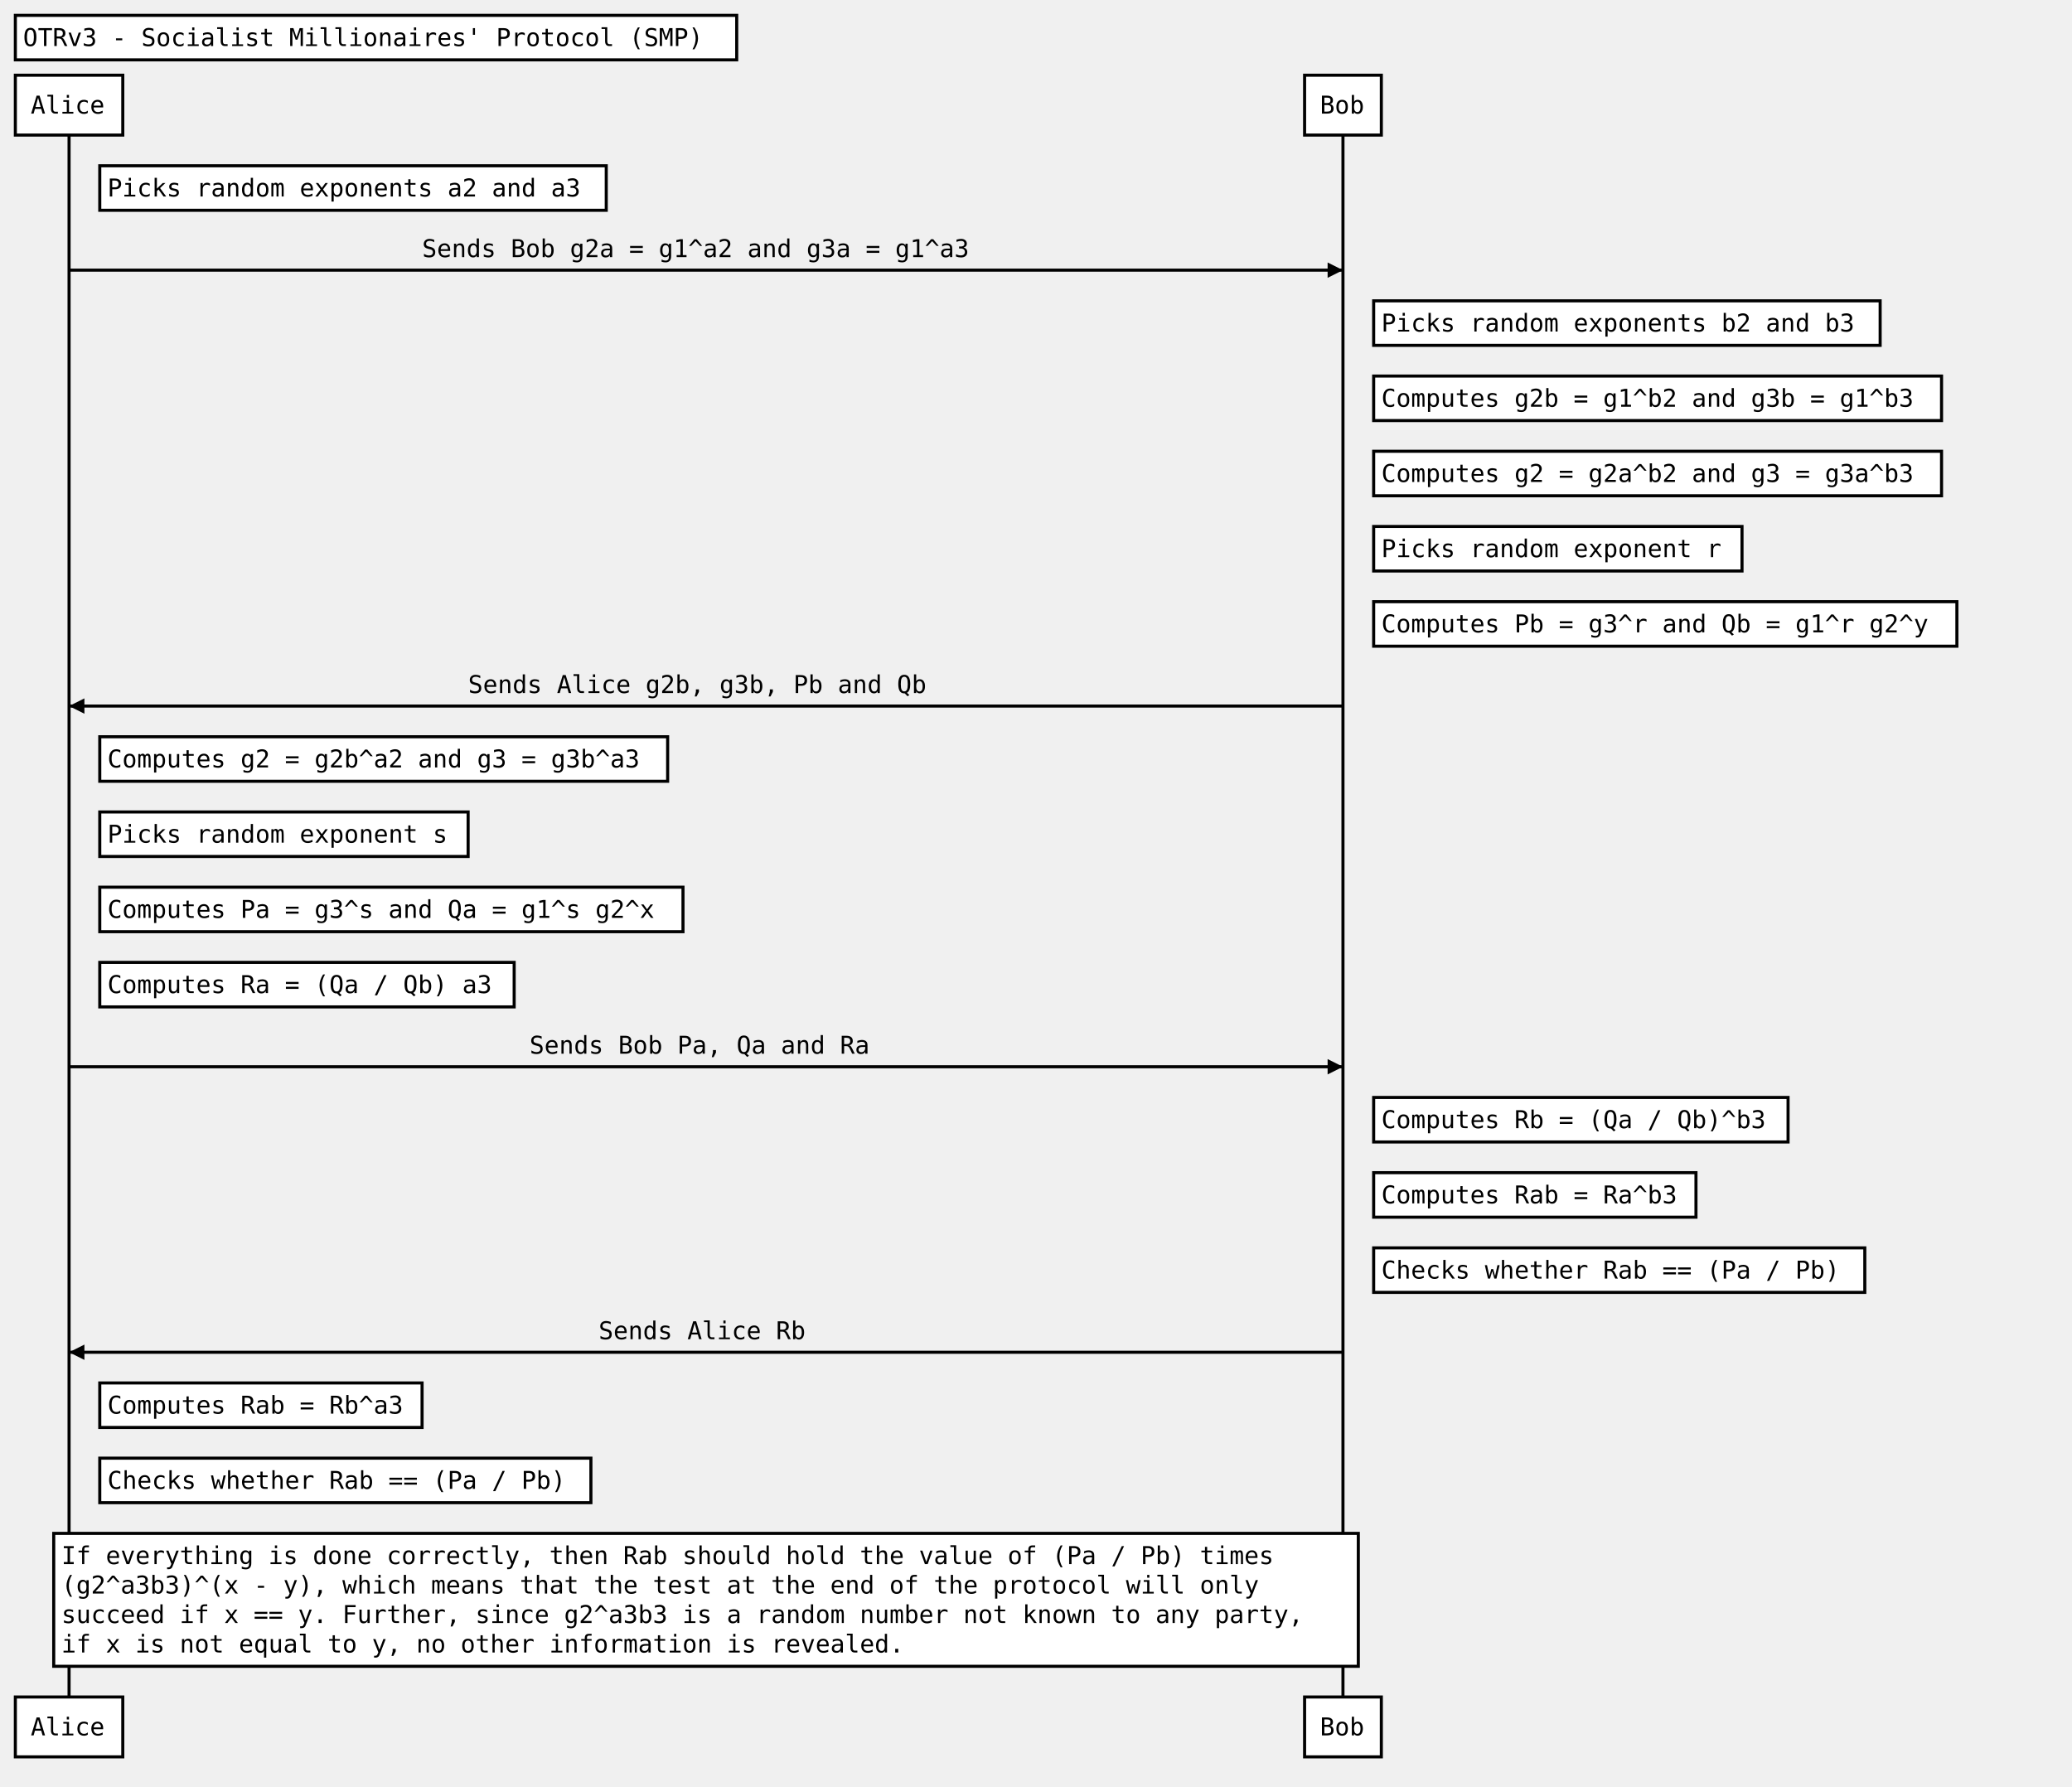
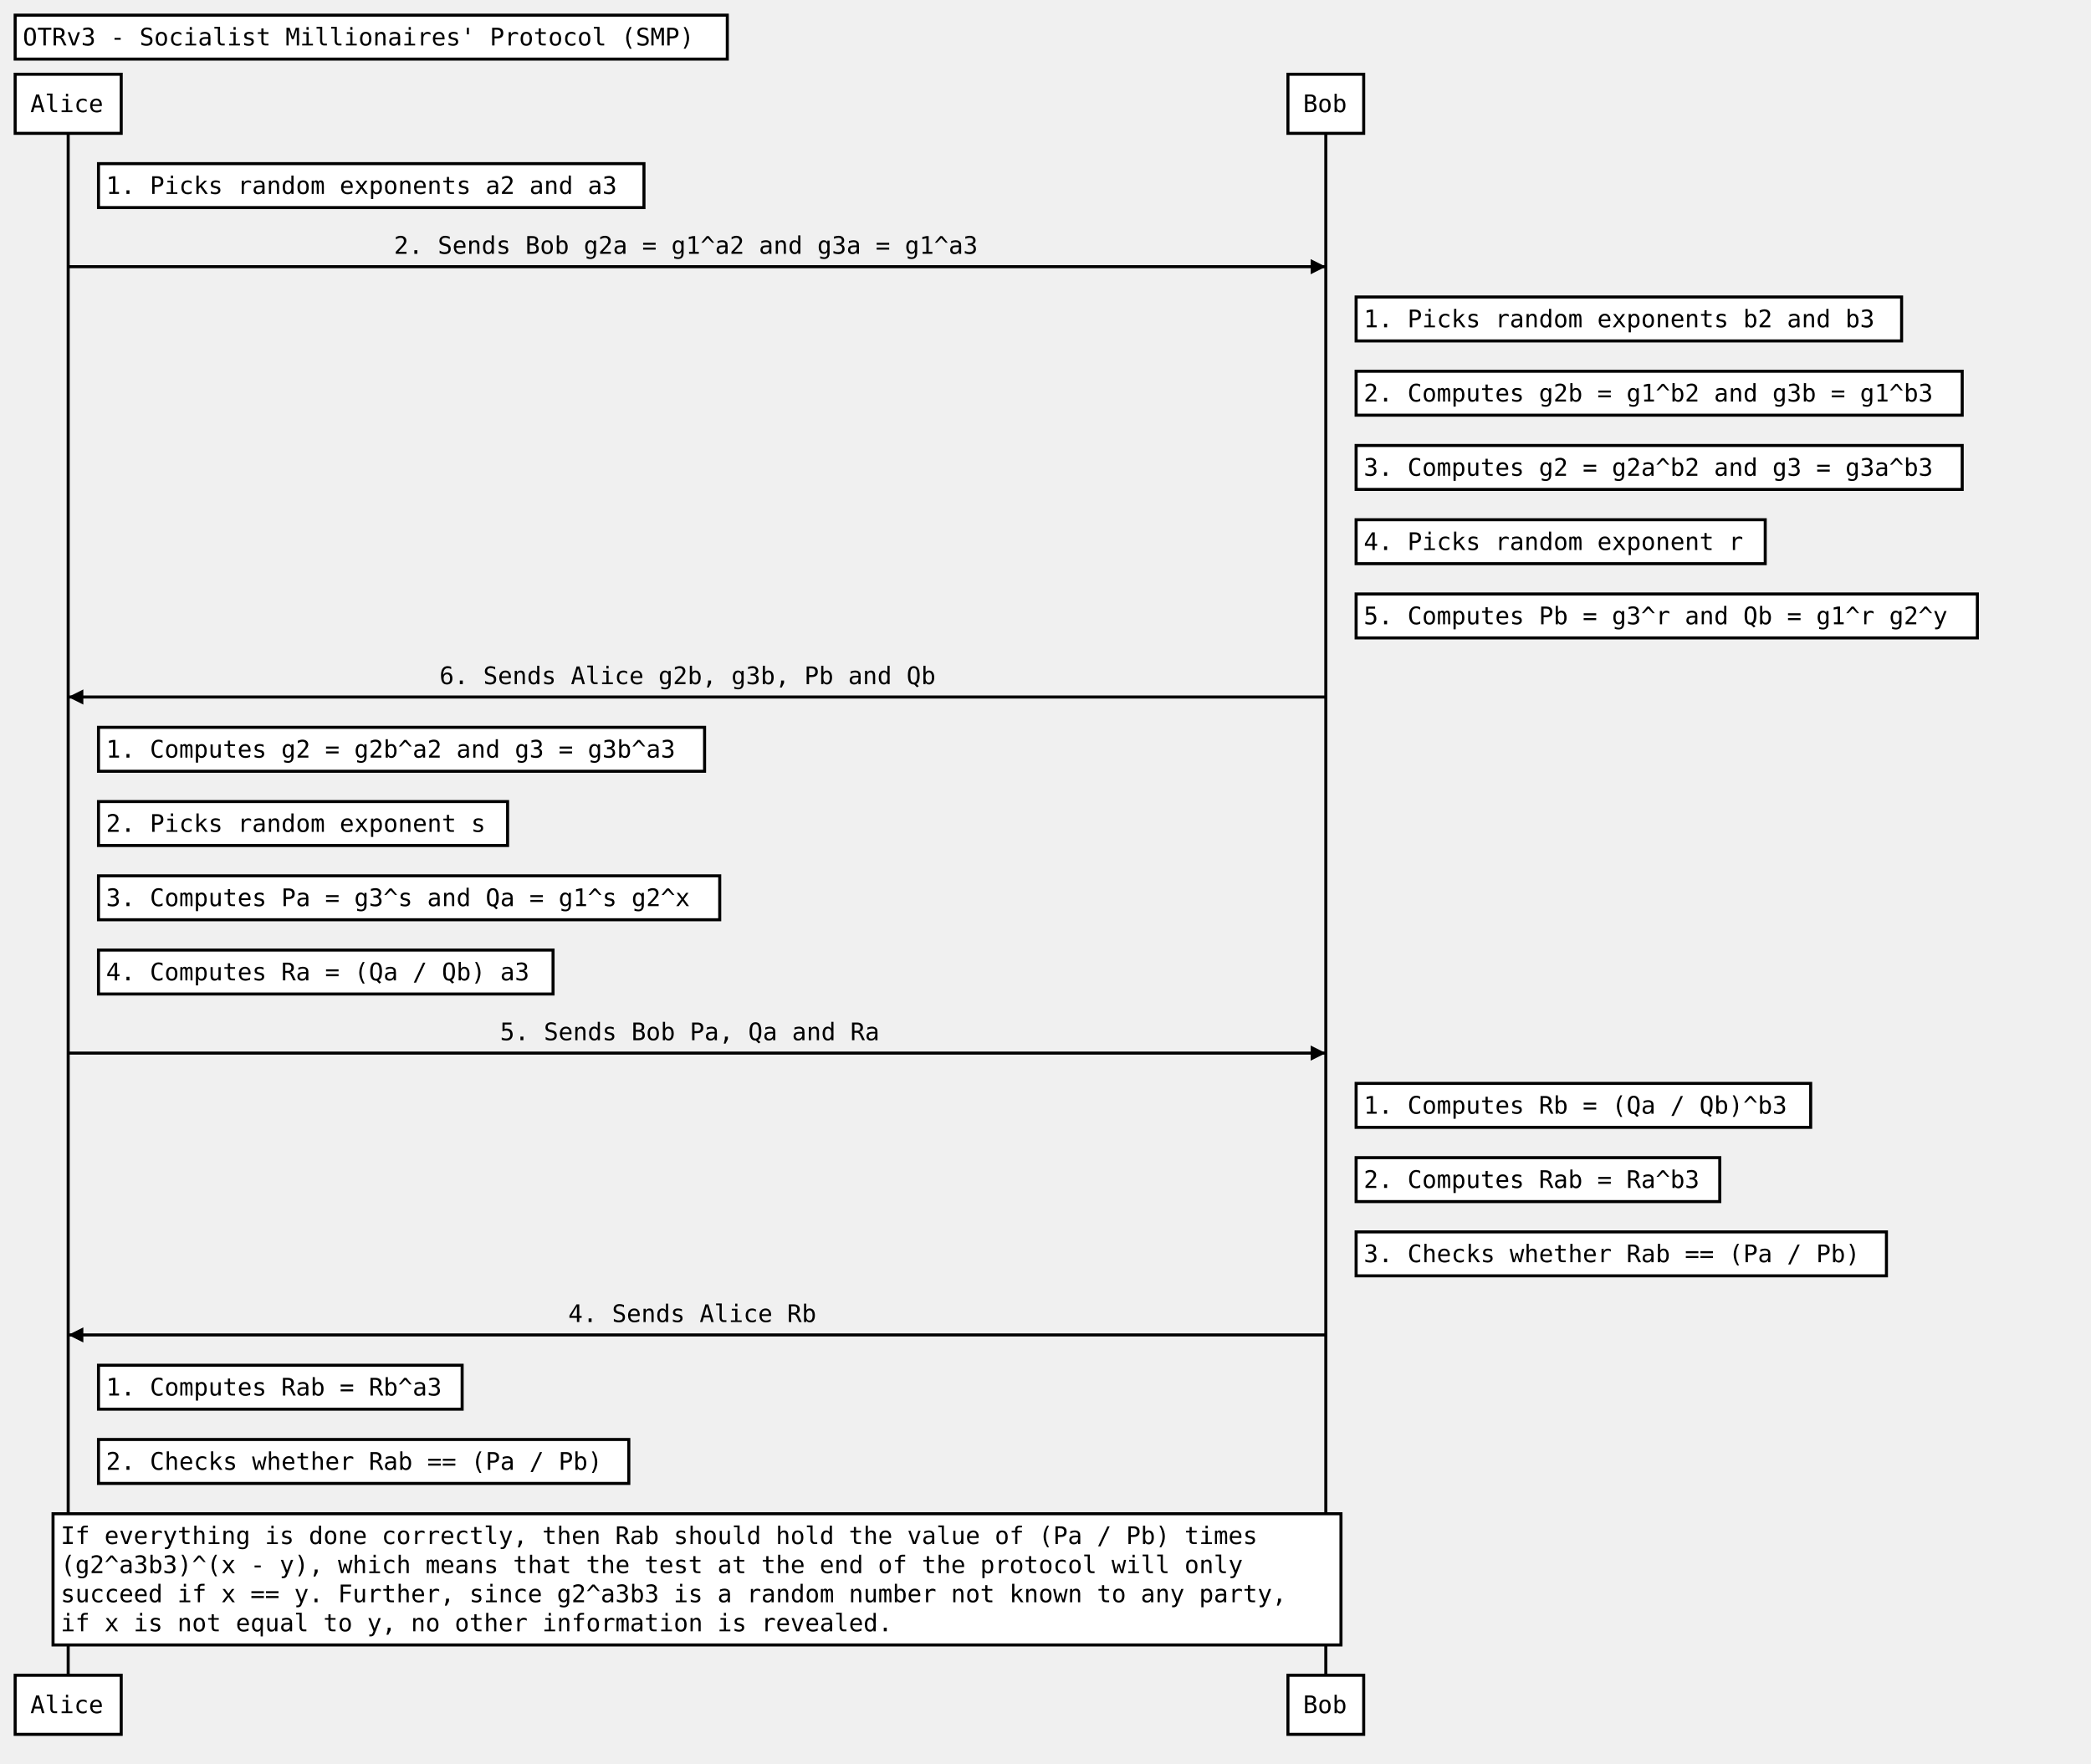
- <svg xmlns="http://www.w3.org/2000/svg" width="1350" height="1164">
+ <svg xmlns="http://www.w3.org/2000/svg" width="1380" height="1164">
  <source>title: OTRv3 - Socialist Millionaires' Protocol (SMP)

- Note right of Alice: Picks random exponents a2 and a3
- Alice-&gt;Bob: Sends Bob g2a = g1^a2 and g3a = g1^a3
+ Note right of Alice: 1. Picks random exponents a2 and a3
+ Alice-&gt;Bob: 2. Sends Bob g2a = g1^a2 and g3a = g1^a3

- Note right of Bob: Picks random exponents b2 and b3
- Note right of Bob: Computes g2b = g1^b2 and g3b = g1^b3
- Note right of Bob: Computes g2 = g2a^b2 and g3 = g3a^b3
- Note right of Bob: Picks random exponent r
- Note right of Bob: Computes Pb = g3^r and Qb = g1^r g2^y
- Bob-&gt;Alice: Sends Alice g2b, g3b, Pb and Qb
+ Note right of Bob: 1. Picks random exponents b2 and b3
+ Note right of Bob: 2. Computes g2b = g1^b2 and g3b = g1^b3
+ Note right of Bob: 3. Computes g2 = g2a^b2 and g3 = g3a^b3
+ Note right of Bob: 4. Picks random exponent r
+ Note right of Bob: 5. Computes Pb = g3^r and Qb = g1^r g2^y
+ Bob-&gt;Alice: 6. Sends Alice g2b, g3b, Pb and Qb

- Note right of Alice: Computes g2 = g2b^a2 and g3 = g3b^a3
- Note right of Alice: Picks random exponent s
- Note right of Alice: Computes Pa = g3^s and Qa = g1^s g2^x
- Note right of Alice: Computes Ra = (Qa / Qb) a3
- Alice-&gt;Bob: Sends Bob Pa, Qa and Ra
+ Note right of Alice: 1. Computes g2 = g2b^a2 and g3 = g3b^a3
+ Note right of Alice: 2. Picks random exponent s
+ Note right of Alice: 3. Computes Pa = g3^s and Qa = g1^s g2^x
+ Note right of Alice: 4. Computes Ra = (Qa / Qb) a3
+ Alice-&gt;Bob: 5. Sends Bob Pa, Qa and Ra

- Note right of Bob: Computes Rb = (Qa / Qb)^b3
- Note right of Bob: Computes Rab = Ra^b3
- Note right of Bob: Checks whether Rab == (Pa / Pb)
- Bob-&gt;Alice: Sends Alice Rb
+ Note right of Bob: 1. Computes Rb = (Qa / Qb)^b3
+ Note right of Bob: 2. Computes Rab = Ra^b3
+ Note right of Bob: 3. Checks whether Rab == (Pa / Pb)
+ Bob-&gt;Alice: 4. Sends Alice Rb

- Note right of Alice: Computes Rab = Rb^a3
- Note right of Alice: Checks whether Rab == (Pa / Pb)
+ Note right of Alice: 1. Computes Rab = Rb^a3
+ Note right of Alice: 2. Checks whether Rab == (Pa / Pb)

- Note over Alice, Bob: If everything is done correctly, then Rab should hold the value of (Pa / Pb) times \n (g2^a3b3)^(x - y), which means that the test at the end of the protocol will only \n succeed if x == y. Further, since g2^a3b3 is a random number not known to any party, \n if x is not equal to y, no other information is revealed.
- </source>
+ Note over Alice, Bob: If everything is done correctly, then Rab should hold the value of (Pa / Pb) times \n (g2^a3b3)^(x - y), which means that the test at the end of the protocol will only \n succeed if x == y. Further, since g2^a3b3 is a random number not known to any party, \n if x is not equal to y, no other information is revealed.</source>
  <defs>
    <marker viewBox="0 0 5 5" markerWidth="5" markerHeight="5" orient="auto" refX="5" refY="2.5" id="markerArrowBlock">
      <path d="M 0 0 L 5 2.5 L 0 5 z" />
    </marker>
    <marker viewBox="0 0 9.6 16" markerWidth="4" markerHeight="16" orient="auto" refX="9.6" refY="8" id="markerArrowOpen">
      <path d="M 9.6,8 1.92,16 0,13.7 5.76,8 0,2.286 1.92,0 9.6,8 z" />
    </marker>
  </defs>
  <g class="title">
    <rect x="10" y="10" width="470" height="29" style="stroke-width: 2;" stroke="#000000" fill="#ffffff" />
    <text x="15" y="30" style="font-size: 16px; font-family: Andale Mono, monospace;">
      <tspan x="15">OTRv3 - Socialist Millionaires' Protocol (SMP)</tspan>
    </text>
  </g>
  <g class="actor">
    <rect x="10" y="49" width="70" height="39" style="stroke-width: 2;" stroke="#000000" fill="#ffffff" />
    <text x="20" y="74" style="font-size: 16px; font-family: Andale Mono, monospace;">
      <tspan x="20">Alice</tspan>
    </text>
  </g>
  <g class="actor">
    <rect x="10" y="1105.6" width="70" height="39" style="stroke-width: 2;" stroke="#000000" fill="#ffffff" />
    <text x="20" y="1130.6" style="font-size: 16px; font-family: Andale Mono, monospace;">
      <tspan x="20">Alice</tspan>
    </text>
  </g>
  <line x1="45" x2="45" y1="88" y2="1105.6" style="stroke-width: 2;" stroke="#000000" fill="none" />
  <g class="actor">
    <rect x="850" y="49" width="50" height="39" style="stroke-width: 2;" stroke="#000000" fill="#ffffff" />
    <text x="860" y="74" style="font-size: 16px; font-family: Andale Mono, monospace;">
      <tspan x="860">Bob</tspan>
    </text>
  </g>
  <g class="actor">
    <rect x="850" y="1105.6" width="50" height="39" style="stroke-width: 2;" stroke="#000000" fill="#ffffff" />
    <text x="860" y="1130.6" style="font-size: 16px; font-family: Andale Mono, monospace;">
      <tspan x="860">Bob</tspan>
    </text>
  </g>
  <line x1="875" x2="875" y1="88" y2="1105.6" style="stroke-width: 2;" stroke="#000000" fill="none" />
  <g class="note">
-     <rect x="65" y="108" width="330" height="29" style="stroke-width: 2;" stroke="#000000" fill="#ffffff" />
+     <rect x="65" y="108" width="360" height="29" style="stroke-width: 2;" stroke="#000000" fill="#ffffff" />
    <text x="70" y="128" style="font-size: 16px; font-family: Andale Mono, monospace;">
-       <tspan x="70">Picks random exponents a2 and a3</tspan>
+       <tspan x="70">1. Picks random exponents a2 and a3</tspan>
    </text>
  </g>
  <g class="signal">
-     <text x="275" y="167.5" style="font-size: 16px; font-family: Andale Mono, monospace;">
-       <tspan x="275">Sends Bob g2a = g1^a2 and g3a = g1^a3</tspan>
+     <text x="260" y="167.5" style="font-size: 16px; font-family: Andale Mono, monospace;">
+       <tspan x="260">2. Sends Bob g2a = g1^a2 and g3a = g1^a3</tspan>
    </text>
    <line x1="45" x2="875" y1="176" y2="176" style="stroke-width: 2; marker-end: url(&quot;#markerArrowBlock&quot;);" stroke="#000000" fill="none" />
  </g>
  <g class="note">
-     <rect x="895" y="196" width="330" height="29" style="stroke-width: 2;" stroke="#000000" fill="#ffffff" />
+     <rect x="895" y="196" width="360" height="29" style="stroke-width: 2;" stroke="#000000" fill="#ffffff" />
    <text x="900" y="216" style="font-size: 16px; font-family: Andale Mono, monospace;">
-       <tspan x="900">Picks random exponents b2 and b3</tspan>
+       <tspan x="900">1. Picks random exponents b2 and b3</tspan>
    </text>
  </g>
  <g class="note">
-     <rect x="895" y="245" width="370" height="29" style="stroke-width: 2;" stroke="#000000" fill="#ffffff" />
+     <rect x="895" y="245" width="400" height="29" style="stroke-width: 2;" stroke="#000000" fill="#ffffff" />
    <text x="900" y="265" style="font-size: 16px; font-family: Andale Mono, monospace;">
-       <tspan x="900">Computes g2b = g1^b2 and g3b = g1^b3</tspan>
+       <tspan x="900">2. Computes g2b = g1^b2 and g3b = g1^b3</tspan>
    </text>
  </g>
  <g class="note">
-     <rect x="895" y="294" width="370" height="29" style="stroke-width: 2;" stroke="#000000" fill="#ffffff" />
+     <rect x="895" y="294" width="400" height="29" style="stroke-width: 2;" stroke="#000000" fill="#ffffff" />
    <text x="900" y="314" style="font-size: 16px; font-family: Andale Mono, monospace;">
-       <tspan x="900">Computes g2 = g2a^b2 and g3 = g3a^b3</tspan>
+       <tspan x="900">3. Computes g2 = g2a^b2 and g3 = g3a^b3</tspan>
    </text>
  </g>
  <g class="note">
-     <rect x="895" y="343" width="240" height="29" style="stroke-width: 2;" stroke="#000000" fill="#ffffff" />
+     <rect x="895" y="343" width="270" height="29" style="stroke-width: 2;" stroke="#000000" fill="#ffffff" />
    <text x="900" y="363" style="font-size: 16px; font-family: Andale Mono, monospace;">
-       <tspan x="900">Picks random exponent r</tspan>
+       <tspan x="900">4. Picks random exponent r</tspan>
    </text>
  </g>
  <g class="note">
-     <rect x="895" y="392" width="380" height="29" style="stroke-width: 2;" stroke="#000000" fill="#ffffff" />
+     <rect x="895" y="392" width="410" height="29" style="stroke-width: 2;" stroke="#000000" fill="#ffffff" />
    <text x="900" y="412" style="font-size: 16px; font-family: Andale Mono, monospace;">
-       <tspan x="900">Computes Pb = g3^r and Qb = g1^r g2^y</tspan>
+       <tspan x="900">5. Computes Pb = g3^r and Qb = g1^r g2^y</tspan>
    </text>
  </g>
  <g class="signal">
-     <text x="305" y="451.5" style="font-size: 16px; font-family: Andale Mono, monospace;">
-       <tspan x="305">Sends Alice g2b, g3b, Pb and Qb</tspan>
+     <text x="290" y="451.5" style="font-size: 16px; font-family: Andale Mono, monospace;">
+       <tspan x="290">6. Sends Alice g2b, g3b, Pb and Qb</tspan>
    </text>
    <line x1="875" x2="45" y1="460" y2="460" style="stroke-width: 2; marker-end: url(&quot;#markerArrowBlock&quot;);" stroke="#000000" fill="none" />
  </g>
  <g class="note">
-     <rect x="65" y="480" width="370" height="29" style="stroke-width: 2;" stroke="#000000" fill="#ffffff" />
+     <rect x="65" y="480" width="400" height="29" style="stroke-width: 2;" stroke="#000000" fill="#ffffff" />
    <text x="70" y="500" style="font-size: 16px; font-family: Andale Mono, monospace;">
-       <tspan x="70">Computes g2 = g2b^a2 and g3 = g3b^a3</tspan>
+       <tspan x="70">1. Computes g2 = g2b^a2 and g3 = g3b^a3</tspan>
    </text>
  </g>
  <g class="note">
-     <rect x="65" y="529" width="240" height="29" style="stroke-width: 2;" stroke="#000000" fill="#ffffff" />
+     <rect x="65" y="529" width="270" height="29" style="stroke-width: 2;" stroke="#000000" fill="#ffffff" />
    <text x="70" y="549" style="font-size: 16px; font-family: Andale Mono, monospace;">
-       <tspan x="70">Picks random exponent s</tspan>
+       <tspan x="70">2. Picks random exponent s</tspan>
    </text>
  </g>
  <g class="note">
-     <rect x="65" y="578" width="380" height="29" style="stroke-width: 2;" stroke="#000000" fill="#ffffff" />
+     <rect x="65" y="578" width="410" height="29" style="stroke-width: 2;" stroke="#000000" fill="#ffffff" />
    <text x="70" y="598" style="font-size: 16px; font-family: Andale Mono, monospace;">
-       <tspan x="70">Computes Pa = g3^s and Qa = g1^s g2^x</tspan>
+       <tspan x="70">3. Computes Pa = g3^s and Qa = g1^s g2^x</tspan>
    </text>
  </g>
  <g class="note">
-     <rect x="65" y="627" width="270" height="29" style="stroke-width: 2;" stroke="#000000" fill="#ffffff" />
+     <rect x="65" y="627" width="300" height="29" style="stroke-width: 2;" stroke="#000000" fill="#ffffff" />
    <text x="70" y="647" style="font-size: 16px; font-family: Andale Mono, monospace;">
-       <tspan x="70">Computes Ra = (Qa / Qb) a3</tspan>
+       <tspan x="70">4. Computes Ra = (Qa / Qb) a3</tspan>
    </text>
  </g>
  <g class="signal">
-     <text x="345" y="686.5" style="font-size: 16px; font-family: Andale Mono, monospace;">
-       <tspan x="345">Sends Bob Pa, Qa and Ra</tspan>
+     <text x="330" y="686.5" style="font-size: 16px; font-family: Andale Mono, monospace;">
+       <tspan x="330">5. Sends Bob Pa, Qa and Ra</tspan>
    </text>
    <line x1="45" x2="875" y1="695" y2="695" style="stroke-width: 2; marker-end: url(&quot;#markerArrowBlock&quot;);" stroke="#000000" fill="none" />
  </g>
  <g class="note">
-     <rect x="895" y="715" width="270" height="29" style="stroke-width: 2;" stroke="#000000" fill="#ffffff" />
+     <rect x="895" y="715" width="300" height="29" style="stroke-width: 2;" stroke="#000000" fill="#ffffff" />
    <text x="900" y="735" style="font-size: 16px; font-family: Andale Mono, monospace;">
-       <tspan x="900">Computes Rb = (Qa / Qb)^b3</tspan>
+       <tspan x="900">1. Computes Rb = (Qa / Qb)^b3</tspan>
    </text>
  </g>
  <g class="note">
-     <rect x="895" y="764" width="210" height="29" style="stroke-width: 2;" stroke="#000000" fill="#ffffff" />
+     <rect x="895" y="764" width="240" height="29" style="stroke-width: 2;" stroke="#000000" fill="#ffffff" />
    <text x="900" y="784" style="font-size: 16px; font-family: Andale Mono, monospace;">
-       <tspan x="900">Computes Rab = Ra^b3</tspan>
+       <tspan x="900">2. Computes Rab = Ra^b3</tspan>
    </text>
  </g>
  <g class="note">
-     <rect x="895" y="813" width="320" height="29" style="stroke-width: 2;" stroke="#000000" fill="#ffffff" />
+     <rect x="895" y="813" width="350" height="29" style="stroke-width: 2;" stroke="#000000" fill="#ffffff" />
    <text x="900" y="833" style="font-size: 16px; font-family: Andale Mono, monospace;">
-       <tspan x="900">Checks whether Rab == (Pa / Pb)</tspan>
+       <tspan x="900">3. Checks whether Rab == (Pa / Pb)</tspan>
    </text>
  </g>
  <g class="signal">
-     <text x="390" y="872.5" style="font-size: 16px; font-family: Andale Mono, monospace;">
-       <tspan x="390">Sends Alice Rb</tspan>
+     <text x="375" y="872.5" style="font-size: 16px; font-family: Andale Mono, monospace;">
+       <tspan x="375">4. Sends Alice Rb</tspan>
    </text>
    <line x1="875" x2="45" y1="881" y2="881" style="stroke-width: 2; marker-end: url(&quot;#markerArrowBlock&quot;);" stroke="#000000" fill="none" />
  </g>
  <g class="note">
-     <rect x="65" y="901" width="210" height="29" style="stroke-width: 2;" stroke="#000000" fill="#ffffff" />
+     <rect x="65" y="901" width="240" height="29" style="stroke-width: 2;" stroke="#000000" fill="#ffffff" />
    <text x="70" y="921" style="font-size: 16px; font-family: Andale Mono, monospace;">
-       <tspan x="70">Computes Rab = Rb^a3</tspan>
+       <tspan x="70">1. Computes Rab = Rb^a3</tspan>
    </text>
  </g>
  <g class="note">
-     <rect x="65" y="950" width="320" height="29" style="stroke-width: 2;" stroke="#000000" fill="#ffffff" />
+     <rect x="65" y="950" width="350" height="29" style="stroke-width: 2;" stroke="#000000" fill="#ffffff" />
    <text x="70" y="970" style="font-size: 16px; font-family: Andale Mono, monospace;">
-       <tspan x="70">Checks whether Rab == (Pa / Pb)</tspan>
+       <tspan x="70">2. Checks whether Rab == (Pa / Pb)</tspan>
    </text>
  </g>
  <g class="note">
    <rect x="35" y="999" width="850" height="86.6" style="stroke-width: 2;" stroke="#000000" fill="#ffffff" />
    <text x="40" y="1019" style="font-size: 16px; font-family: Andale Mono, monospace;">
      <tspan x="40">If everything is done correctly, then Rab should hold the value of (Pa / Pb) times</tspan>
      <tspan dy="1.2em" x="40">(g2^a3b3)^(x - y), which means that the test at the end of the protocol will only</tspan>
      <tspan dy="1.2em" x="40">succeed if x == y. Further, since g2^a3b3 is a random number not known to any party,</tspan>
      <tspan dy="1.2em" x="40">if x is not equal to y, no other information is revealed.</tspan>
    </text>
  </g>
</svg>
